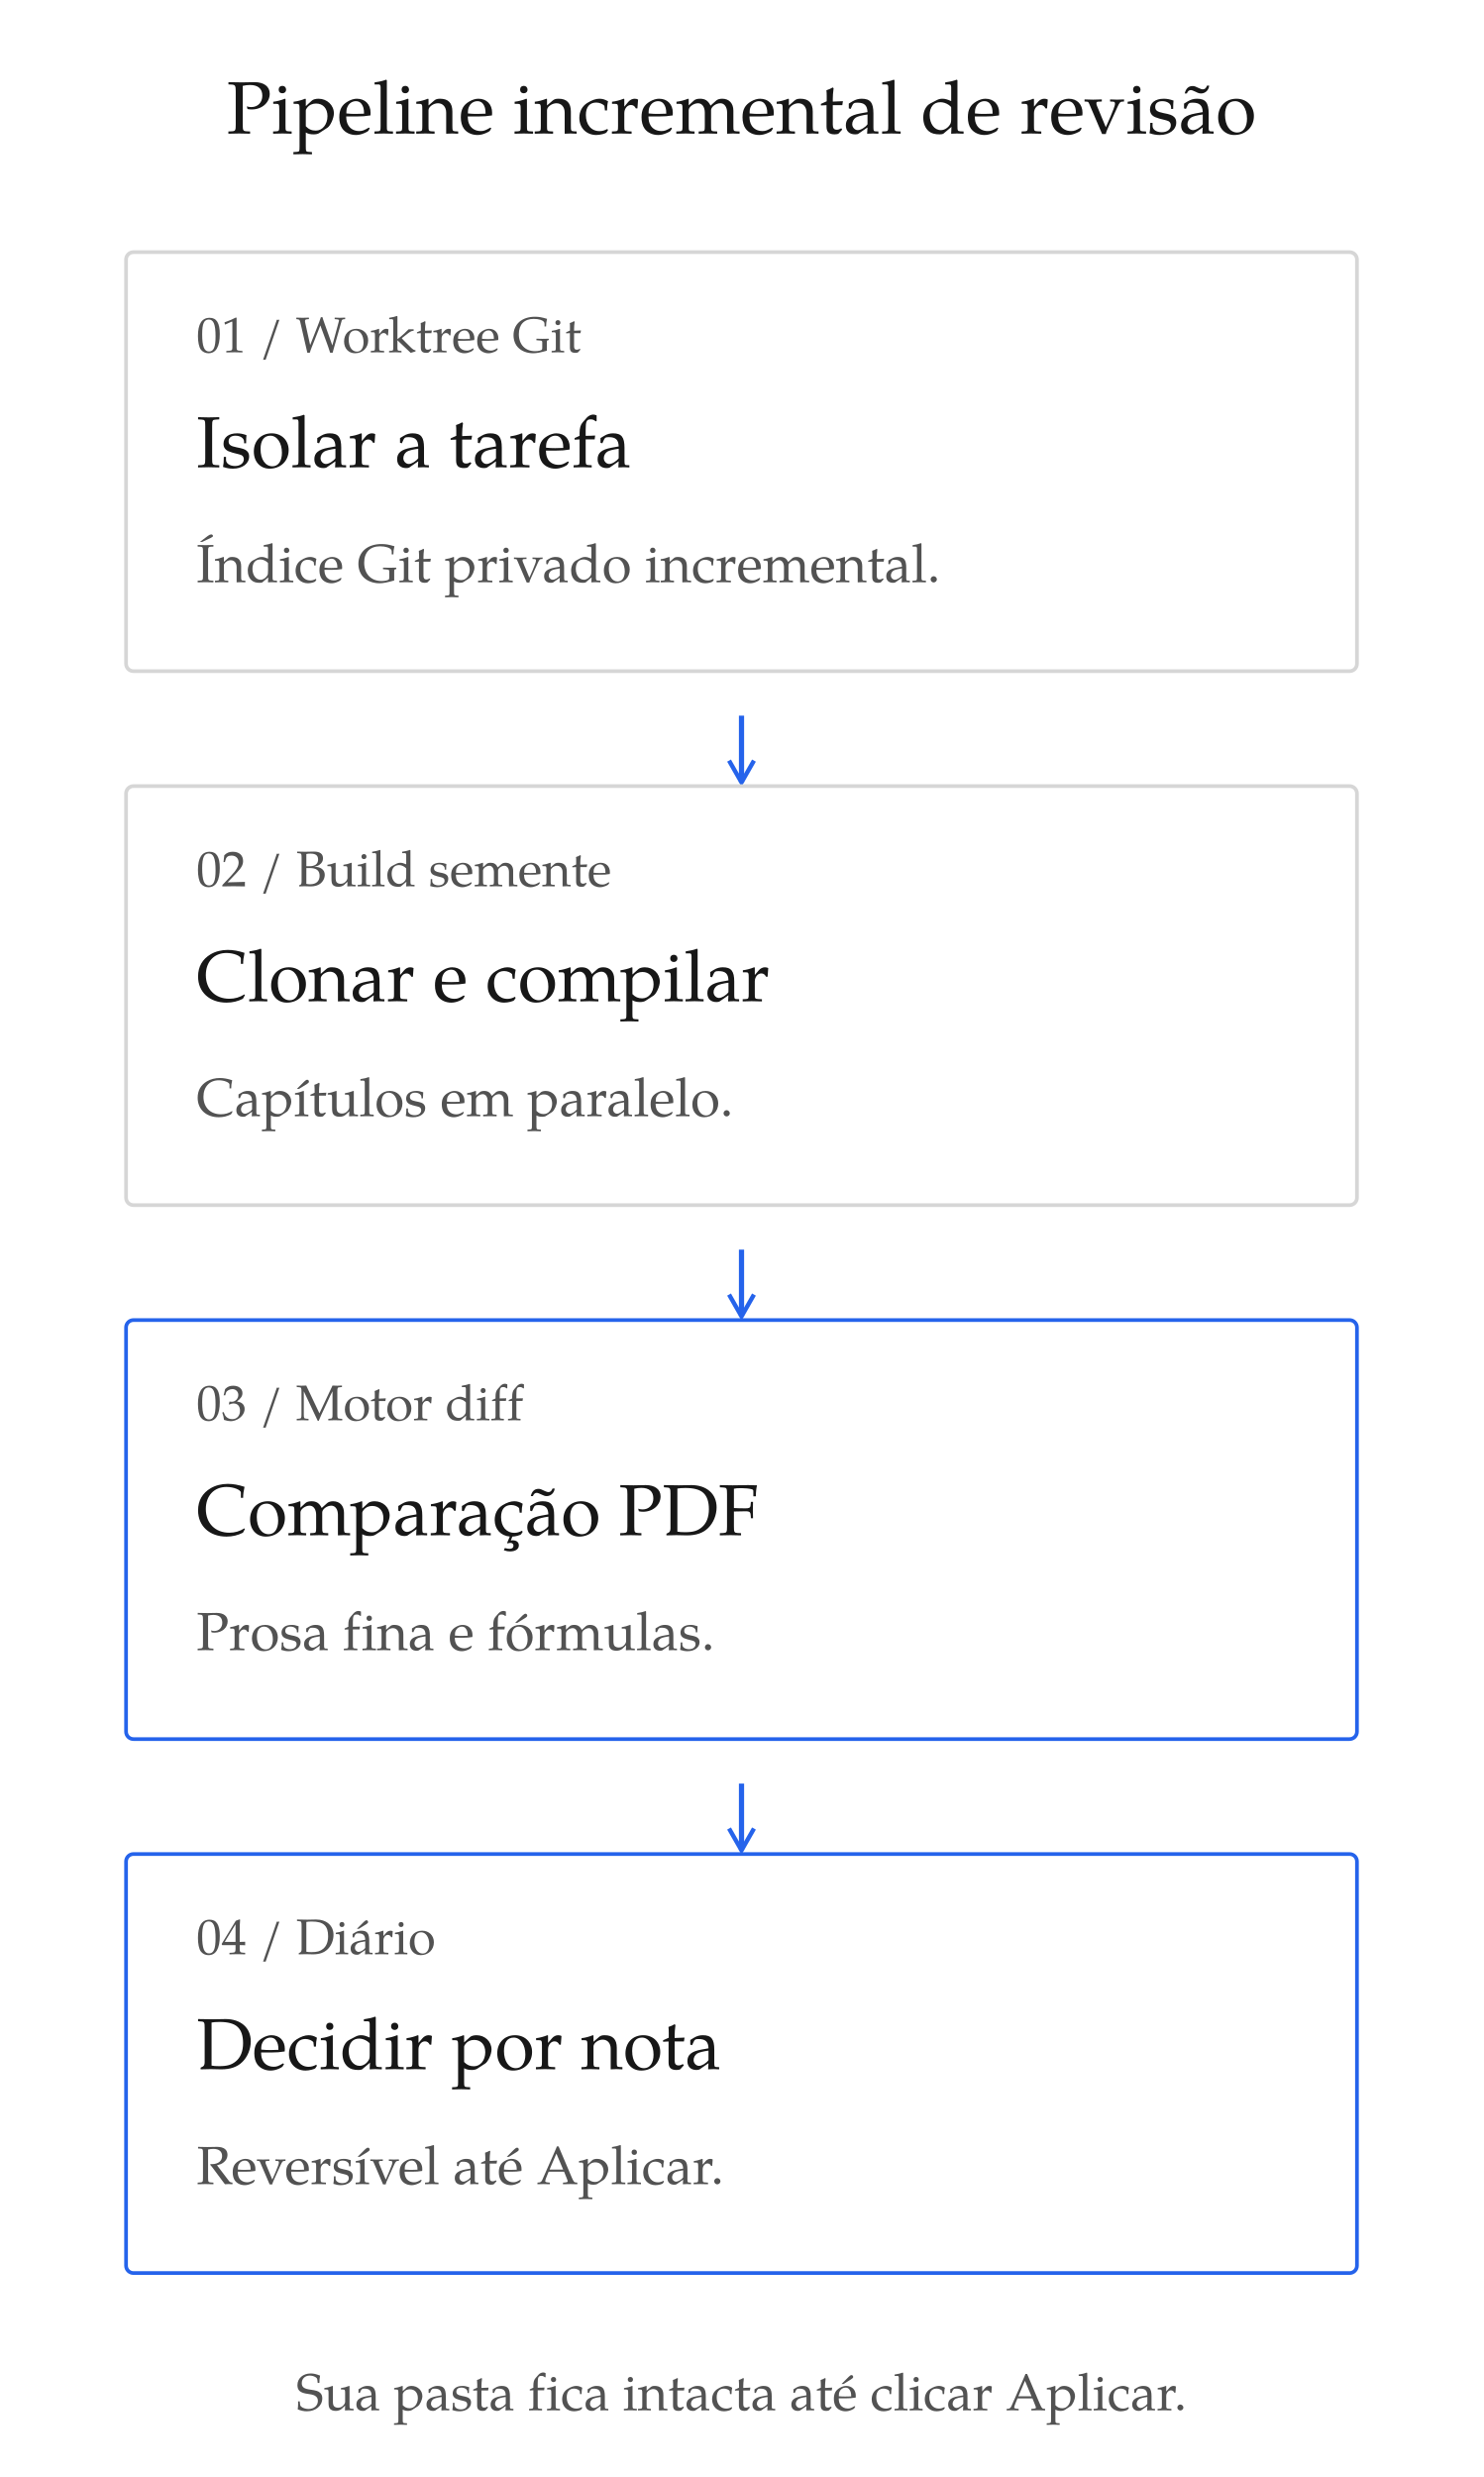
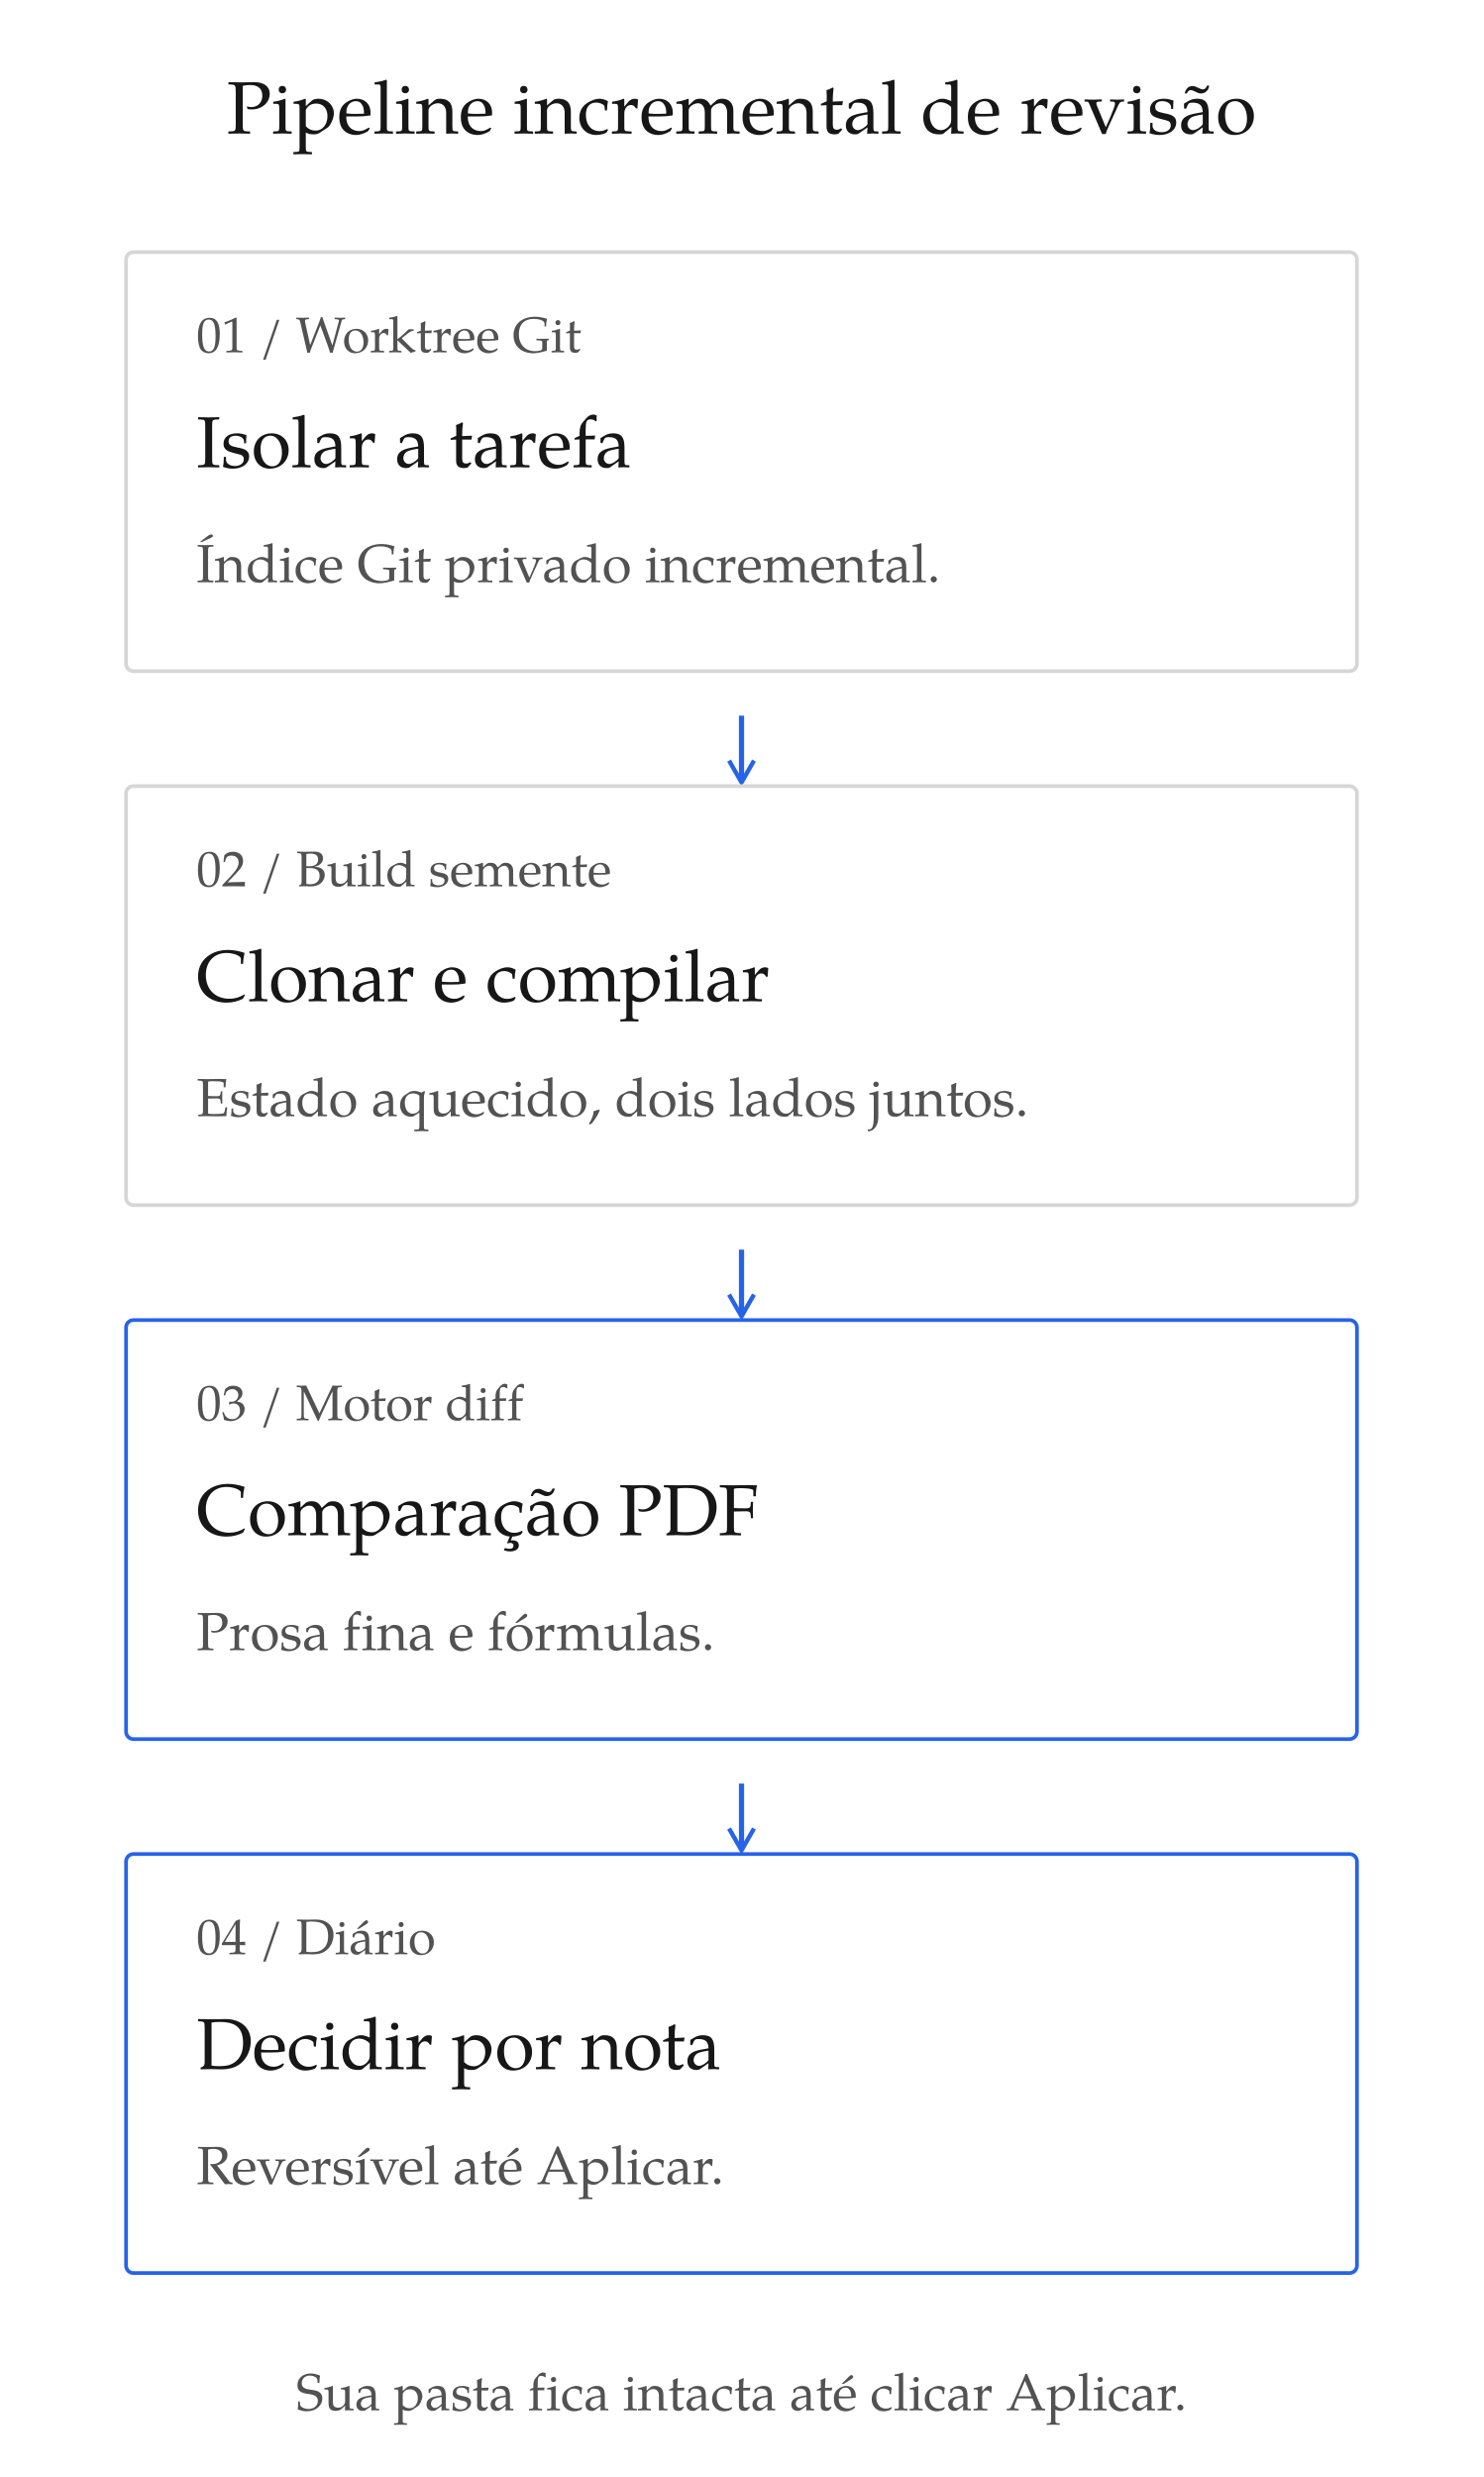
<svg xmlns="http://www.w3.org/2000/svg" viewBox="0 0 400 668" role="img" aria-labelledby="title desc">
  <defs>
    <marker id="arrow" viewBox="0 0 10 10" refX="8" refY="5" markerWidth="6" markerHeight="6" orient="auto-start-reverse">
      <path d="M1 1 8 5 1 9" fill="none" stroke="var(--art-accent, #2563eb)" stroke-width="1.4" />
    </marker>
  </defs>
  <g font-family="'Paper Serif','TeX Gyre Pagella',Palatino,'Songti SC','Noto Serif CJK SC',SimSun,serif">
    <text x="200" y="36" font-size="20" fill="var(--art-ink, #171717)" text-anchor="middle">Pipeline incremental de revisão</text>
    <rect x="34" y="68" width="332" height="113" rx="2" fill="var(--art-paper, #fff)" stroke="var(--art-line, #d6d6d6)" />
    <text x="53" y="95" font-size="13.5" fill="var(--art-muted, #525252)">01  /  Worktree Git</text>
    <text x="53" y="126" font-size="19.5" fill="var(--art-ink, #171717)">Isolar a tarefa</text>
    <text x="53" y="157" font-size="14.5" fill="var(--art-muted, #525252)">Índice Git privado incremental.</text>
    <path d="M200 193v18" fill="none" stroke="var(--art-accent, #2563eb)" stroke-width="1.4" marker-end="url(#arrow)" />
    <rect x="34" y="212" width="332" height="113" rx="2" fill="var(--art-paper, #fff)" stroke="var(--art-line, #d6d6d6)" />
    <text x="53" y="239" font-size="13.5" fill="var(--art-muted, #525252)">02  /  Build semente</text>
    <text x="53" y="270" font-size="19.5" fill="var(--art-ink, #171717)">Clonar e compilar</text>
-     <text x="53" y="301" font-size="14.5" fill="var(--art-muted, #525252)">Capítulos em paralelo.</text>
+     <text x="53" y="301" font-size="14.5" fill="var(--art-muted, #525252)">Estado aquecido, dois lados juntos.</text>
    <path d="M200 337v18" fill="none" stroke="var(--art-accent, #2563eb)" stroke-width="1.4" marker-end="url(#arrow)" />
    <rect x="34" y="356" width="332" height="113" rx="2" fill="var(--art-paper, #fff)" stroke="var(--art-accent, #2563eb)" />
    <text x="53" y="383" font-size="13.5" fill="var(--art-muted, #525252)">03  /  Motor diff</text>
    <text x="53" y="414" font-size="19.5" fill="var(--art-ink, #171717)">Comparação PDF</text>
    <text x="53" y="445" font-size="14.5" fill="var(--art-muted, #525252)">Prosa fina e fórmulas.</text>
    <path d="M200 481v18" fill="none" stroke="var(--art-accent, #2563eb)" stroke-width="1.4" marker-end="url(#arrow)" />
    <rect x="34" y="500" width="332" height="113" rx="2" fill="var(--art-paper, #fff)" stroke="var(--art-accent, #2563eb)" />
    <text x="53" y="527" font-size="13.5" fill="var(--art-muted, #525252)">04  /  Diário</text>
    <text x="53" y="558" font-size="19.5" fill="var(--art-ink, #171717)">Decidir por nota</text>
    <text x="53" y="589" font-size="14.5" fill="var(--art-muted, #525252)">Reversível até Aplicar.</text>
    <text x="200" y="650" font-size="14" fill="var(--art-muted, #525252)" text-anchor="middle">Sua pasta fica intacta até clicar Aplicar.</text>
  </g>
</svg>
